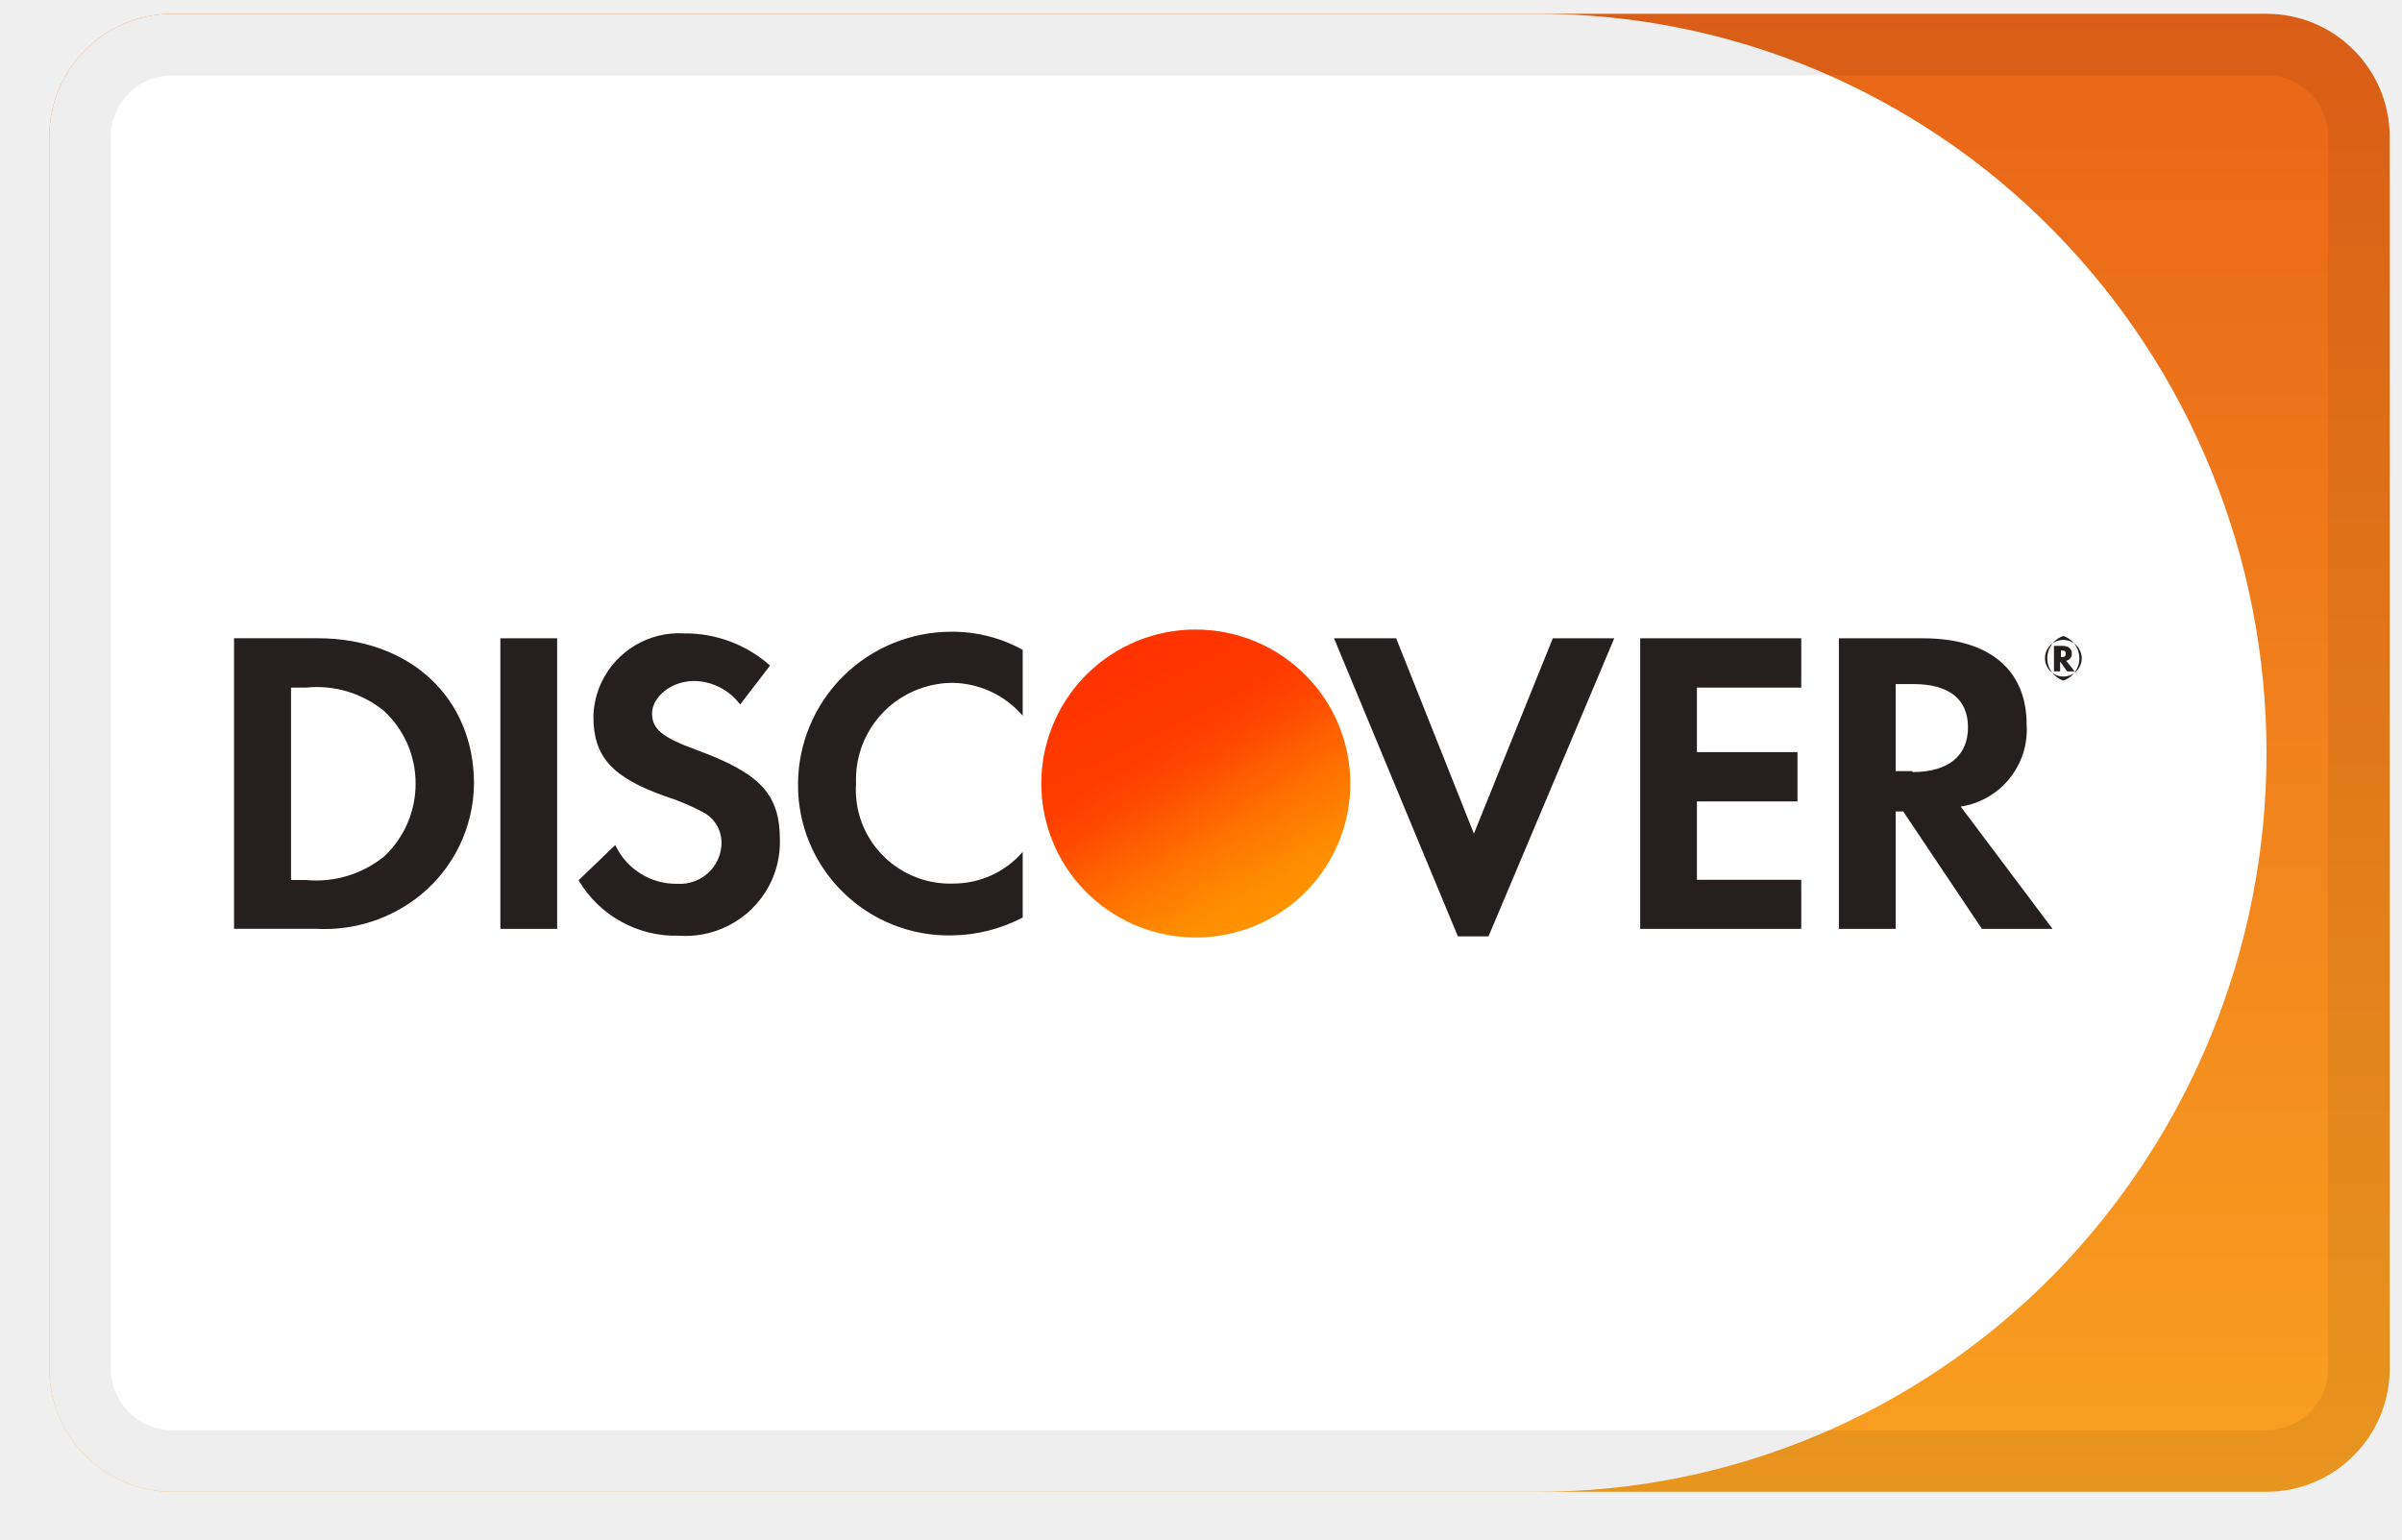
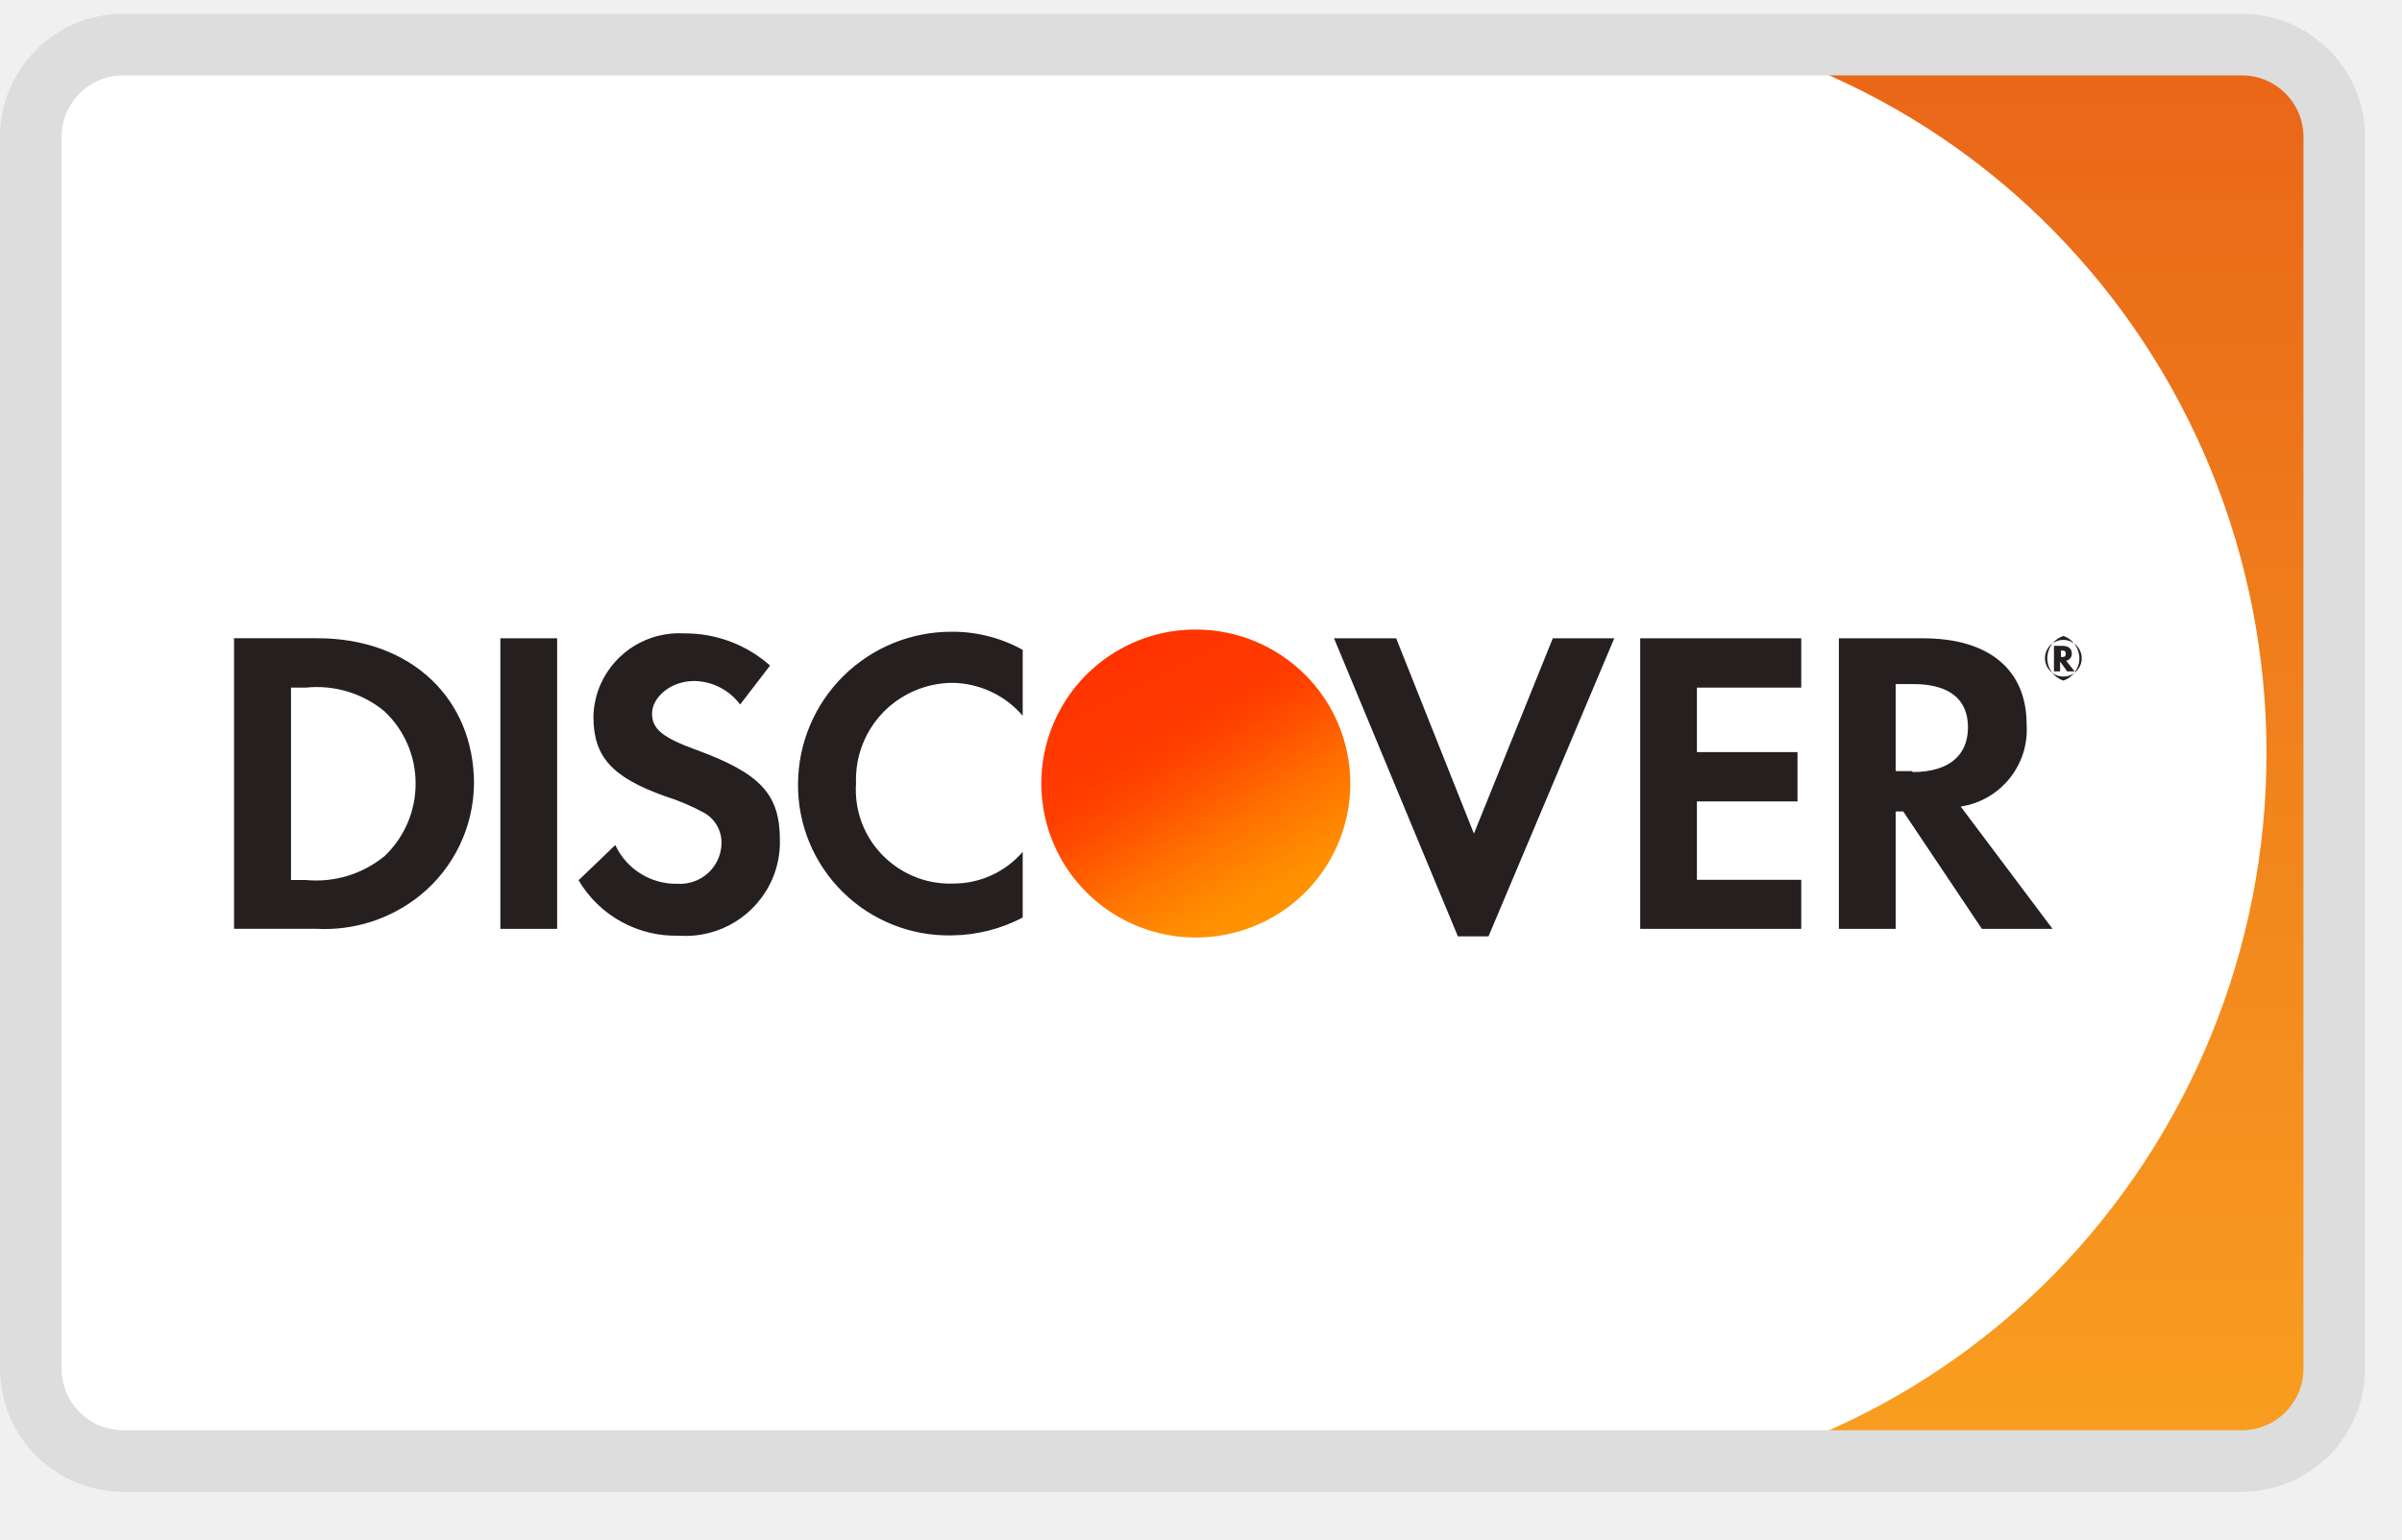
<svg xmlns="http://www.w3.org/2000/svg" width="39" height="25" fill="none">
  <g clip-path="url(#a)">
-     <rect x=".8" y=".224" width="38" height="24" rx="2" fill="#fff" />
+     <rect x=".5" y=".724" width="37.4" height="23" rx="1.5" fill="#fff" />
    <path fill="url(#b)" d="M.8.224h38v24H.8z" />
    <path d="M.8 1.077v23.147h24.171c3.137 0 6.145-1.264 8.363-3.514a12.092 12.092 0 0 0 3.466-8.484c0-1.576-.306-3.137-.9-4.593a12.016 12.016 0 0 0-2.565-3.894 11.82 11.82 0 0 0-3.837-2.602A11.681 11.681 0 0 0 24.97.224H.8v.853Z" fill="#fff" />
    <path d="M5.157 10.364H3.8v4.718h1.334a2.472 2.472 0 0 0 1.69-.545 2.364 2.364 0 0 0 .872-1.81c0-1.39-1.032-2.363-2.539-2.363Zm1.079 3.544c-.356.288-.81.425-1.266.382h-.245v-3.125h.245a1.726 1.726 0 0 1 1.266.38 1.604 1.604 0 0 1 .512 1.174 1.618 1.618 0 0 1-.512 1.19ZM9.046 10.365h-.922v4.718h.922v-4.718ZM11.302 12.175c-.554-.202-.715-.34-.715-.59 0-.252.29-.527.688-.527a.948.948 0 0 1 .742.382l.486-.633a2.072 2.072 0 0 0-1.392-.522 1.396 1.396 0 0 0-1.353.812c-.077.17-.119.354-.123.54 0 .649.298.984 1.166 1.293.22.069.433.16.635.27a.557.557 0 0 1 .279.488.669.669 0 0 1-.45.626.675.675 0 0 1-.269.037 1.089 1.089 0 0 1-1.006-.629l-.596.572a1.833 1.833 0 0 0 1.636.9 1.533 1.533 0 0 0 1.515-.933 1.52 1.52 0 0 0 .118-.615c0-.747-.31-1.086-1.361-1.471ZM12.957 12.727a2.432 2.432 0 0 0 .728 1.759 2.448 2.448 0 0 0 1.773.703c.4-.005.793-.104 1.147-.29v-1.066a1.481 1.481 0 0 1-1.116.514 1.532 1.532 0 0 1-1.5-.997 1.52 1.52 0 0 1-.09-.63 1.566 1.566 0 0 1 .947-1.502 1.58 1.58 0 0 1 .612-.13 1.533 1.533 0 0 1 1.147.534v-1.07a2.357 2.357 0 0 0-1.147-.294 2.497 2.497 0 0 0-1.763.718 2.481 2.481 0 0 0-.738 1.751ZM23.931 13.536l-1.262-3.171H21.66l2.011 4.84h.497l2.042-4.84h-.998l-1.28 3.17ZM26.63 15.083h2.616v-.797h-1.694v-1.273h1.633v-.8h-1.633v-1.048h1.694v-.8h-2.615v4.718ZM32.905 11.76c0-.885-.611-1.395-1.678-1.395h-1.37v4.718h.922v-1.906h.123l1.277 1.906h1.147l-1.491-1.986a1.263 1.263 0 0 0 1.07-1.337Zm-1.854.762h-.272v-1.414h.287c.574 0 .887.24.887.701 0 .461-.313.728-.902.728v-.015ZM33.639 10.612c0-.08-.057-.125-.157-.125h-.133v.415h.1v-.16l.114.16h.122l-.138-.172a.115.115 0 0 0 .092-.118Zm-.176.057v-.106c.05 0 .077 0 .077.053s-.027.053-.077.053Z" fill="#261F20" />
    <path d="M33.502 10.327a.382.382 0 0 0-.19.585.382.382 0 0 0 .19.139.382.382 0 0 0 0-.724Zm0 .659a.299.299 0 0 1-.299-.297.297.297 0 0 1 .299-.298.3.3 0 0 1 .298.298.297.297 0 0 1-.298.297Z" fill="#261F20" />
    <path d="M21.924 12.72a2.495 2.495 0 0 1-1.547 2.313 2.516 2.516 0 0 1-2.735-.542 2.498 2.498 0 0 1-.543-2.726 2.501 2.501 0 0 1 2.32-1.541c.664 0 1.3.264 1.77.732.47.468.734 1.102.735 1.764Z" fill="url(#c)" />
    <path style="mix-blend-mode:multiply" opacity=".65" d="M21.924 12.72a2.495 2.495 0 0 1-1.547 2.313 2.516 2.516 0 0 1-2.735-.542 2.498 2.498 0 0 1-.543-2.726 2.501 2.501 0 0 1 2.32-1.541c.664 0 1.3.264 1.77.732.47.468.734 1.102.735 1.764Z" fill="url(#d)" />
  </g>
-   <rect x="1.3" y=".724" width="37" height="23" rx="1.5" stroke="#000" stroke-opacity=".07" />
+   <rect x=".5" y=".724" width="37.4" height="23" rx="1.5" stroke="#DDD" />
  <defs>
    <linearGradient id="b" x1="19.8" y1=".224" x2="19.8" y2="24.224" gradientUnits="userSpaceOnUse">
      <stop stop-color="#E96418" />
      <stop offset="1" stop-color="#F9A020" />
    </linearGradient>
    <linearGradient id="c" x1="20.7" y1="14.721" x2="18.973" y2="12.01" gradientUnits="userSpaceOnUse">
      <stop stop-color="#FF9200" />
      <stop offset=".21" stop-color="#FF8D00" />
      <stop offset=".45" stop-color="#FF8000" />
      <stop offset=".62" stop-color="#FF7100" />
      <stop offset=".82" stop-color="#FF5E00" />
      <stop offset="1" stop-color="#FF5200" />
    </linearGradient>
    <linearGradient id="d" x1="20.425" y1="14.686" x2="17.903" y2="9.737" gradientUnits="userSpaceOnUse">
      <stop stop-color="#FF7100" stop-opacity="0" />
      <stop offset=".03" stop-color="#FF6E00" stop-opacity=".03" />
      <stop offset=".21" stop-color="#FF5A00" stop-opacity=".25" />
      <stop offset=".39" stop-color="#FF4900" stop-opacity=".42" />
      <stop offset=".56" stop-color="#FF3C00" stop-opacity=".56" />
      <stop offset=".72" stop-color="#F30" stop-opacity=".66" />
      <stop offset=".86" stop-color="#FF2D00" stop-opacity=".72" />
      <stop offset=".98" stop-color="#FF2B00" stop-opacity=".74" />
    </linearGradient>
    <clipPath id="a">
-       <rect x=".8" y=".224" width="38" height="24" rx="2" fill="#fff" />
+       <rect x=".5" y=".724" width="37.4" height="23" rx="1.5" fill="#fff" />
    </clipPath>
  </defs>
</svg>
